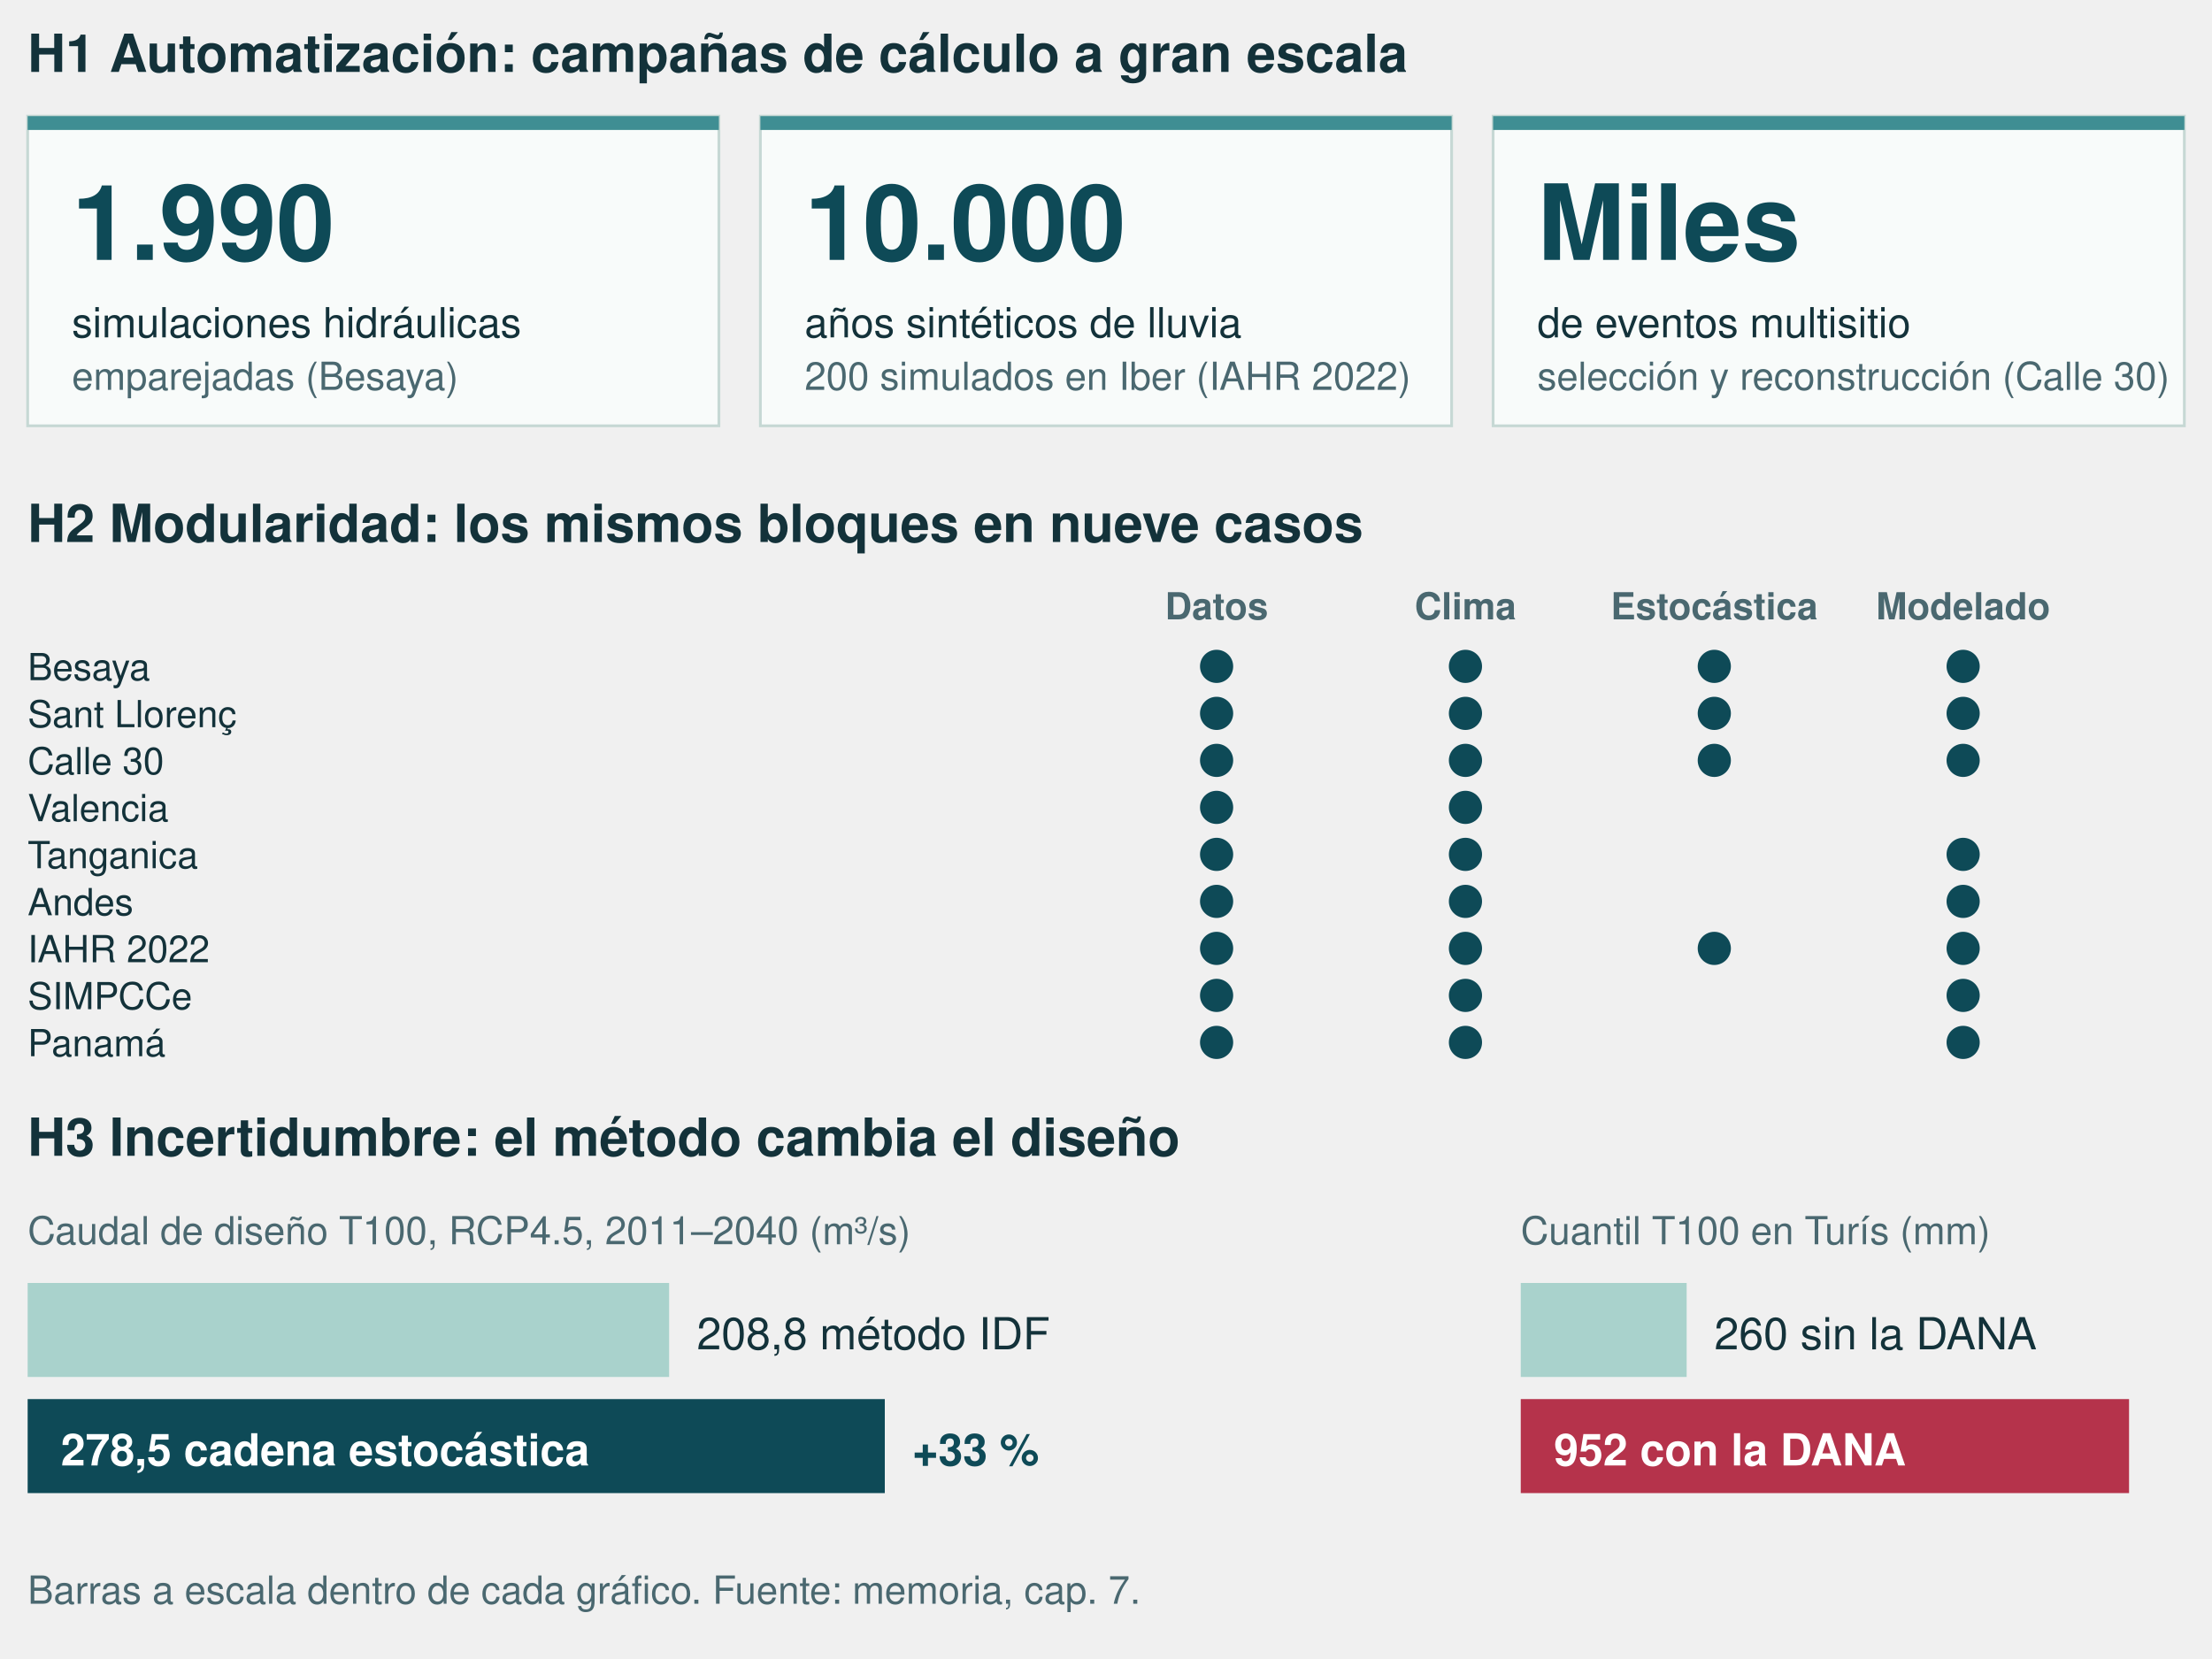
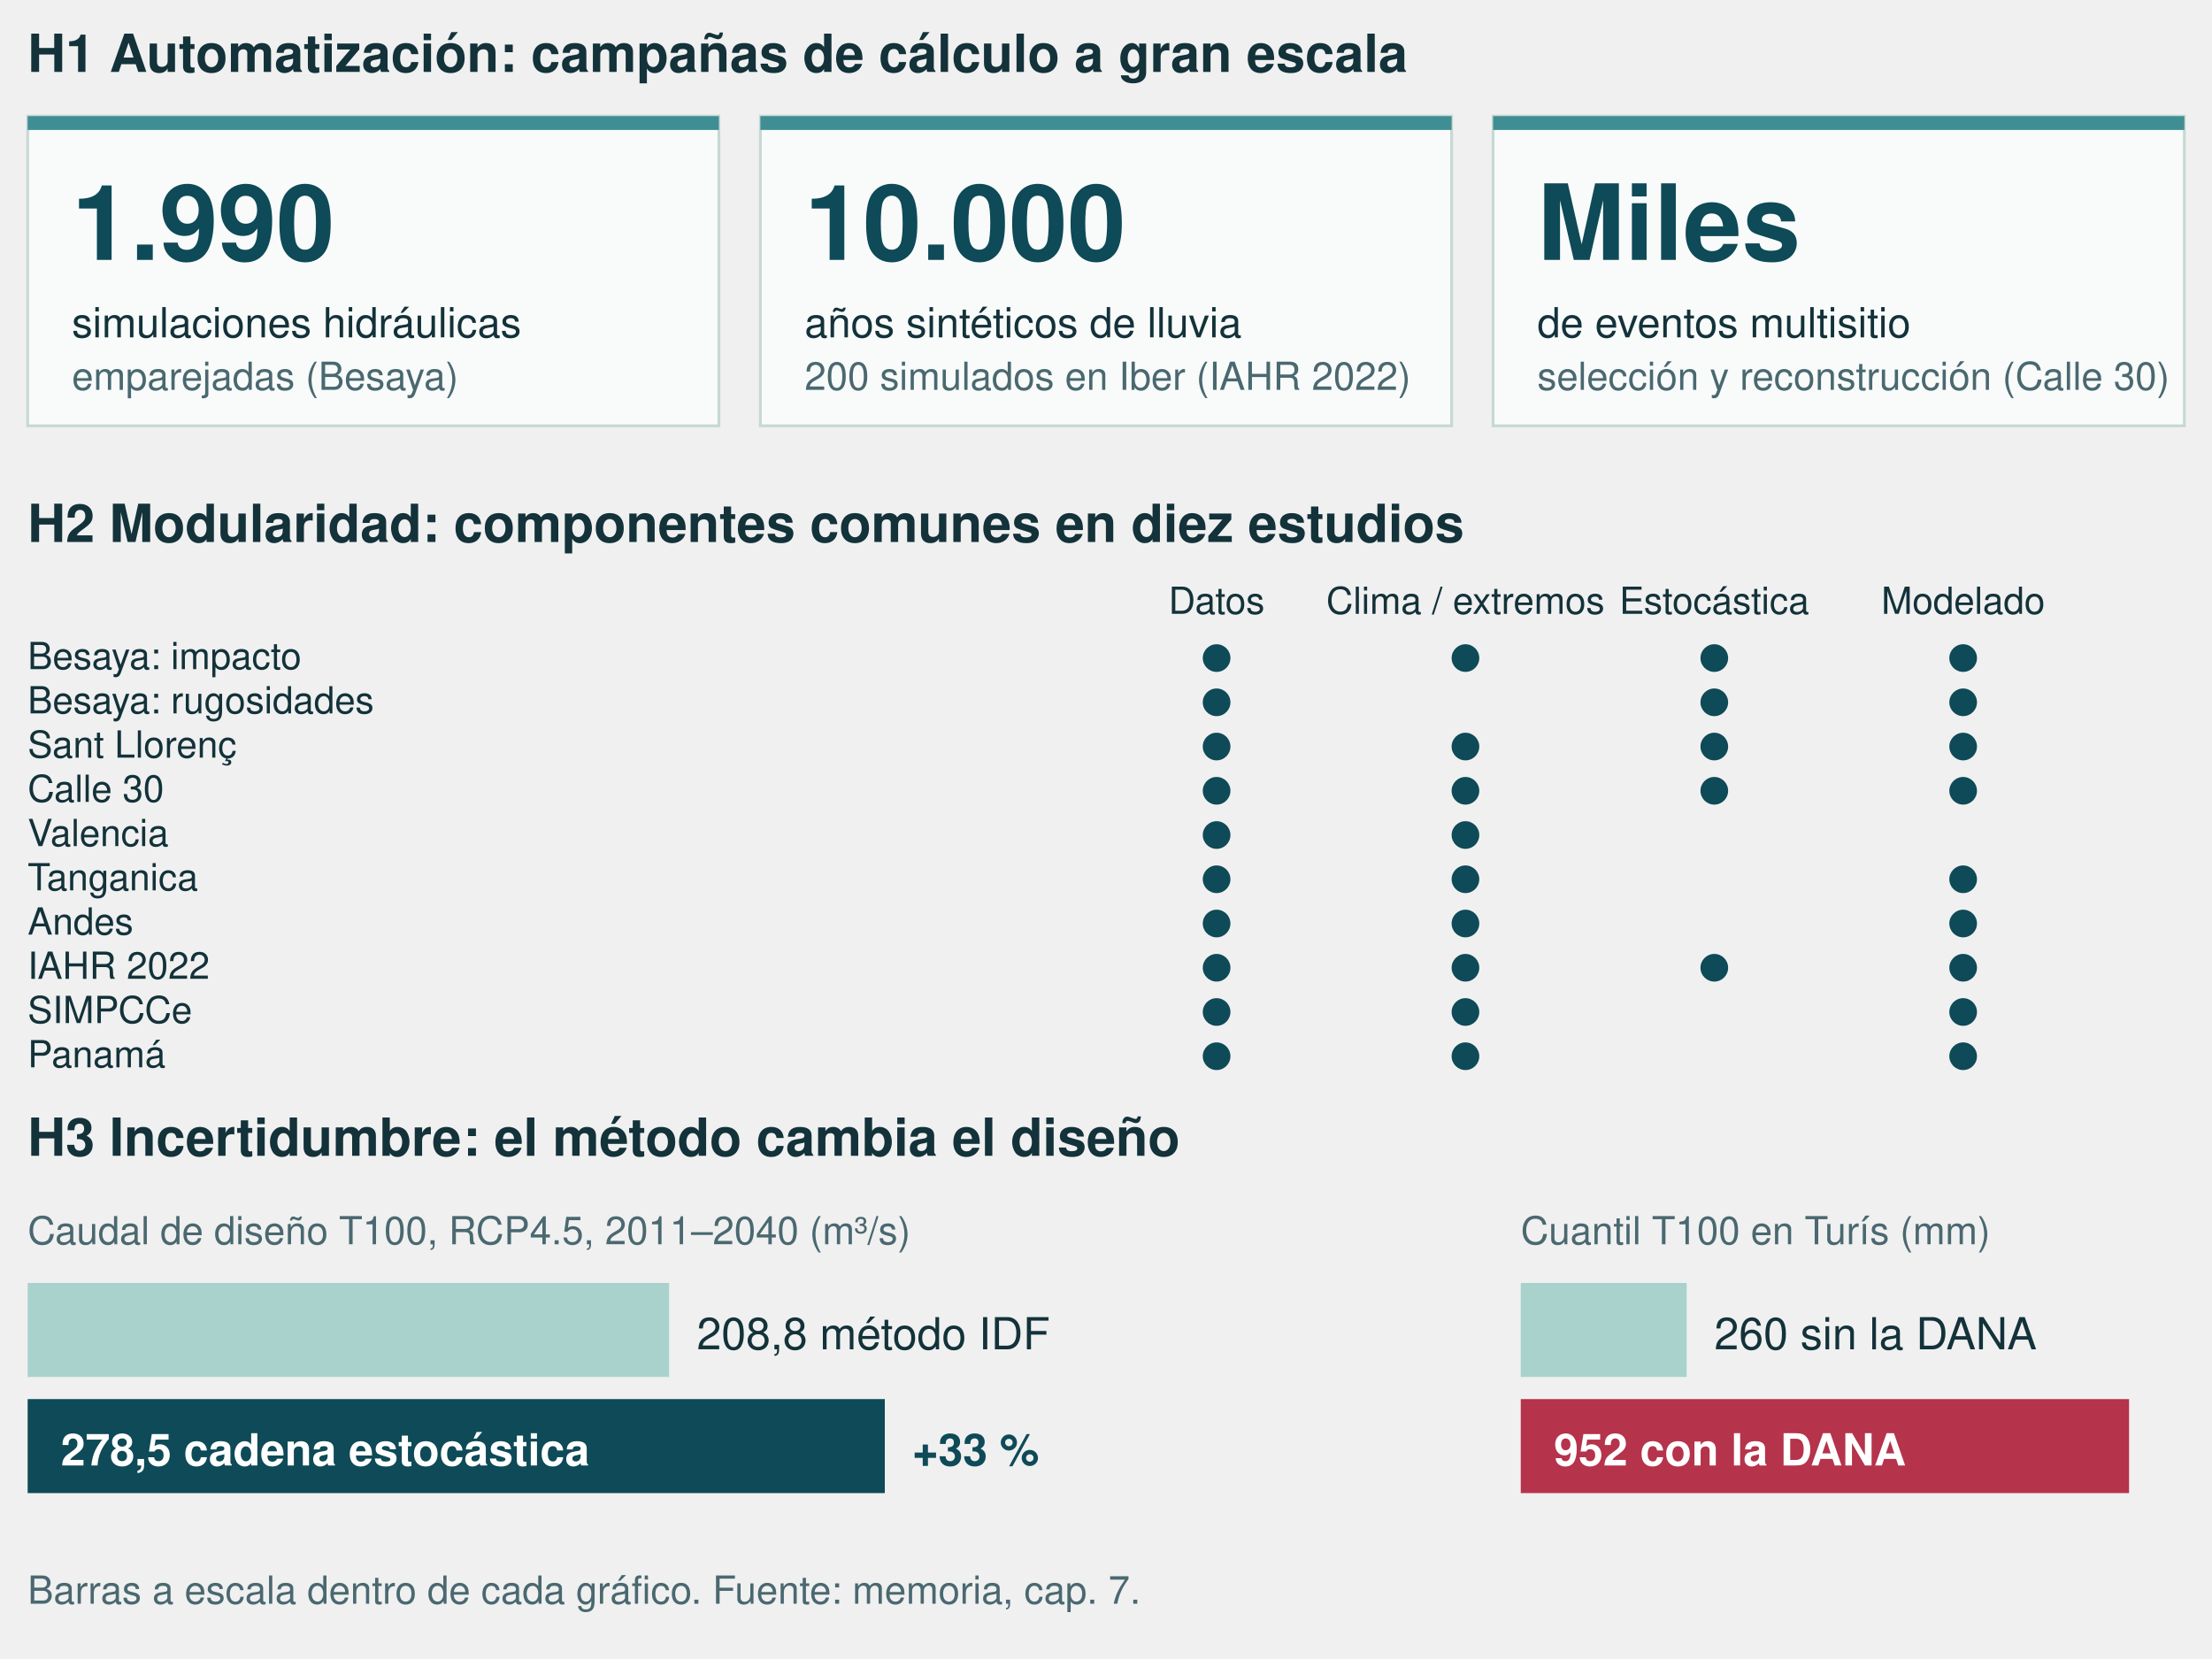
<svg xmlns="http://www.w3.org/2000/svg" viewBox="0 0 800 600" role="img" aria-labelledby="t" font-family="Avenir Next, Avenir, Segoe UI, Helvetica, sans-serif">
  <defs>
    <g id="col" fill="#0E4A57">
      <circle cx="0" cy="31" r="6" />
      <circle cx="0" cy="48" r="6" />
      <circle cx="0" cy="65" r="6" />
      <circle cx="0" cy="82" r="6" />
      <circle cx="0" cy="99" r="6" />
      <circle cx="0" cy="116" r="6" />
      <circle cx="0" cy="133" r="6" />
      <circle cx="0" cy="150" r="6" />
      <circle cx="0" cy="167" r="6" />
    </g>
  </defs>
  <text x="10" y="26" font-size="19" font-weight="600" fill="#13323A">H1 Automatización: campañas de cálculo a gran escala</text>
  <g transform="translate(10 42)" fill="#13323A">
    <rect width="250" height="112" fill="#F8FBFA" stroke="#C6D8D4" />
    <rect width="250" height="5" fill="#3F8E93" />
    <text x="16" y="52" font-size="38" font-weight="600" fill="#0E4A57">1.990</text>
    <text x="16" y="80" font-size="15">simulaciones hidráulicas</text>
    <text x="16" y="99" font-size="14" fill="#4A6870">emparejadas (Besaya)</text>
    <g transform="translate(265 0)">
      <rect width="250" height="112" fill="#F8FBFA" stroke="#C6D8D4" />
      <rect width="250" height="5" fill="#3F8E93" />
      <text x="16" y="52" font-size="38" font-weight="600" fill="#0E4A57">10.000</text>
      <text x="16" y="80" font-size="15">años sintéticos de lluvia</text>
      <text x="16" y="99" font-size="14" fill="#4A6870">200 simulados en Iber (IAHR 2022)</text>
    </g>
    <g transform="translate(530 0)">
      <rect width="250" height="112" fill="#F8FBFA" stroke="#C6D8D4" />
      <rect width="250" height="5" fill="#3F8E93" />
      <text x="16" y="52" font-size="38" font-weight="600" fill="#0E4A57">Miles</text>
      <text x="16" y="80" font-size="15">de eventos multisitio</text>
      <text x="16" y="99" font-size="14" fill="#4A6870">selección y reconstrucción (Calle 30)</text>
    </g>
  </g>
-   <text x="10" y="196" font-size="19" font-weight="600" fill="#13323A">H2 Modularidad: los mismos bloques en nueve casos</text>
-   <g transform="translate(10 210)" font-size="13.5" fill="#13323A">
-     <g font-weight="600" fill="#4A6870" text-anchor="middle">
-       <text x="430" y="14">Datos</text>
-       <text x="520" y="14">Clima</text>
-       <text x="610" y="14">Estocástica</text>
-       <text x="700" y="14">Modelado</text>
-     </g>
-     <g transform="translate(0 22)">
-       <text y="14">Besaya</text>
-       <text y="31">Sant Llorenç</text>
-       <text y="48">Calle 30</text>
-       <text y="65">Valencia</text>
-       <text y="82">Tanganica</text>
-       <text y="99">Andes</text>
-       <text y="116">IAHR 2022</text>
-       <text y="133">SIMPCCe</text>
-       <text y="150">Panamá</text>
-     </g>
-     <g fill="#0E4A57">
-       <use href="#col" x="430" />
-       <use href="#col" x="520" />
-       <circle cx="610" cy="31" r="6" />
-       <circle cx="610" cy="48" r="6" />
-       <circle cx="610" cy="65" r="6" />
-       <circle cx="610" cy="133" r="6" />
-       <circle cx="700" cy="31" r="6" />
-       <circle cx="700" cy="48" r="6" />
-       <circle cx="700" cy="65" r="6" />
-       <circle cx="700" cy="99" r="6" />
-       <circle cx="700" cy="116" r="6" />
-       <circle cx="700" cy="133" r="6" />
-       <circle cx="700" cy="150" r="6" />
-       <circle cx="700" cy="167" r="6" />
-     </g>
+   <text x="10" y="196" font-size="19" font-weight="600" fill="#13323A">H2 Modularidad: componentes comunes en diez estudios</text>
+   <g font-size="13.5" fill="#13323A">
+     <text x="440" y="222" text-anchor="middle">Datos</text>
+     <text x="530" y="222" text-anchor="middle">Clima / extremos</text>
+     <text x="620" y="222" text-anchor="middle">Estocástica</text>
+     <text x="710" y="222" text-anchor="middle">Modelado</text>
+     <text x="10" y="242">Besaya: impacto</text>
+     <circle cx="440" cy="238" r="5" fill="#0E4A57" />
+     <circle cx="530" cy="238" r="5" fill="#0E4A57" />
+     <circle cx="620" cy="238" r="5" fill="#0E4A57" />
+     <circle cx="710" cy="238" r="5" fill="#0E4A57" />
+     <text x="10" y="258">Besaya: rugosidades</text>
+     <circle cx="440" cy="254" r="5" fill="#0E4A57" />
+     <circle cx="620" cy="254" r="5" fill="#0E4A57" />
+     <circle cx="710" cy="254" r="5" fill="#0E4A57" />
+     <text x="10" y="274">Sant Llorenç</text>
+     <circle cx="440" cy="270" r="5" fill="#0E4A57" />
+     <circle cx="530" cy="270" r="5" fill="#0E4A57" />
+     <circle cx="620" cy="270" r="5" fill="#0E4A57" />
+     <circle cx="710" cy="270" r="5" fill="#0E4A57" />
+     <text x="10" y="290">Calle 30</text>
+     <circle cx="440" cy="286" r="5" fill="#0E4A57" />
+     <circle cx="530" cy="286" r="5" fill="#0E4A57" />
+     <circle cx="620" cy="286" r="5" fill="#0E4A57" />
+     <circle cx="710" cy="286" r="5" fill="#0E4A57" />
+     <text x="10" y="306">Valencia</text>
+     <circle cx="440" cy="302" r="5" fill="#0E4A57" />
+     <circle cx="530" cy="302" r="5" fill="#0E4A57" />
+     <text x="10" y="322">Tanganica</text>
+     <circle cx="440" cy="318" r="5" fill="#0E4A57" />
+     <circle cx="530" cy="318" r="5" fill="#0E4A57" />
+     <circle cx="710" cy="318" r="5" fill="#0E4A57" />
+     <text x="10" y="338">Andes</text>
+     <circle cx="440" cy="334" r="5" fill="#0E4A57" />
+     <circle cx="530" cy="334" r="5" fill="#0E4A57" />
+     <circle cx="710" cy="334" r="5" fill="#0E4A57" />
+     <text x="10" y="354">IAHR 2022</text>
+     <circle cx="440" cy="350" r="5" fill="#0E4A57" />
+     <circle cx="530" cy="350" r="5" fill="#0E4A57" />
+     <circle cx="620" cy="350" r="5" fill="#0E4A57" />
+     <circle cx="710" cy="350" r="5" fill="#0E4A57" />
+     <text x="10" y="370">SIMPCCe</text>
+     <circle cx="440" cy="366" r="5" fill="#0E4A57" />
+     <circle cx="530" cy="366" r="5" fill="#0E4A57" />
+     <circle cx="710" cy="366" r="5" fill="#0E4A57" />
+     <text x="10" y="386">Panamá</text>
+     <circle cx="440" cy="382" r="5" fill="#0E4A57" />
+     <circle cx="530" cy="382" r="5" fill="#0E4A57" />
+     <circle cx="710" cy="382" r="5" fill="#0E4A57" />
  </g>
  <text x="10" y="418" font-size="19" font-weight="600" fill="#13323A">H3 Incertidumbre: el método cambia el diseño</text>
  <g transform="translate(10 434)" fill="#13323A">
    <text y="16" font-size="14" fill="#4A6870">Caudal de diseño T100, RCP4.5, 2011–2040 (m³/s)</text>
    <rect x="0" y="30" width="232" height="34" fill="#A9D2CC" />
    <text x="242" y="54" font-size="16">208,8 método IDF</text>
    <rect x="0" y="72" width="310" height="34" fill="#0E4A57" />
    <text x="12" y="96" font-size="16" font-weight="600" fill="#fff">278,5 cadena estocástica</text>
    <text x="320" y="96" font-size="16" font-weight="600" fill="#0E4A57">+33 %</text>
    <g transform="translate(540 0)">
      <text y="16" font-size="14" fill="#4A6870">Cuantil T100 en Turís (mm)</text>
      <rect x="0" y="30" width="60" height="34" fill="#A9D2CC" />
      <text x="70" y="54" font-size="16">260 sin la DANA</text>
      <rect x="0" y="72" width="220" height="34" fill="#B5334B" />
      <text x="12" y="96" font-size="16" font-weight="600" fill="#fff">952 con la DANA</text>
    </g>
    <text y="146" font-size="14" fill="#4A6870">Barras a escala dentro de cada gráfico. Fuente: memoria, cap. 7.</text>
  </g>
</svg>
